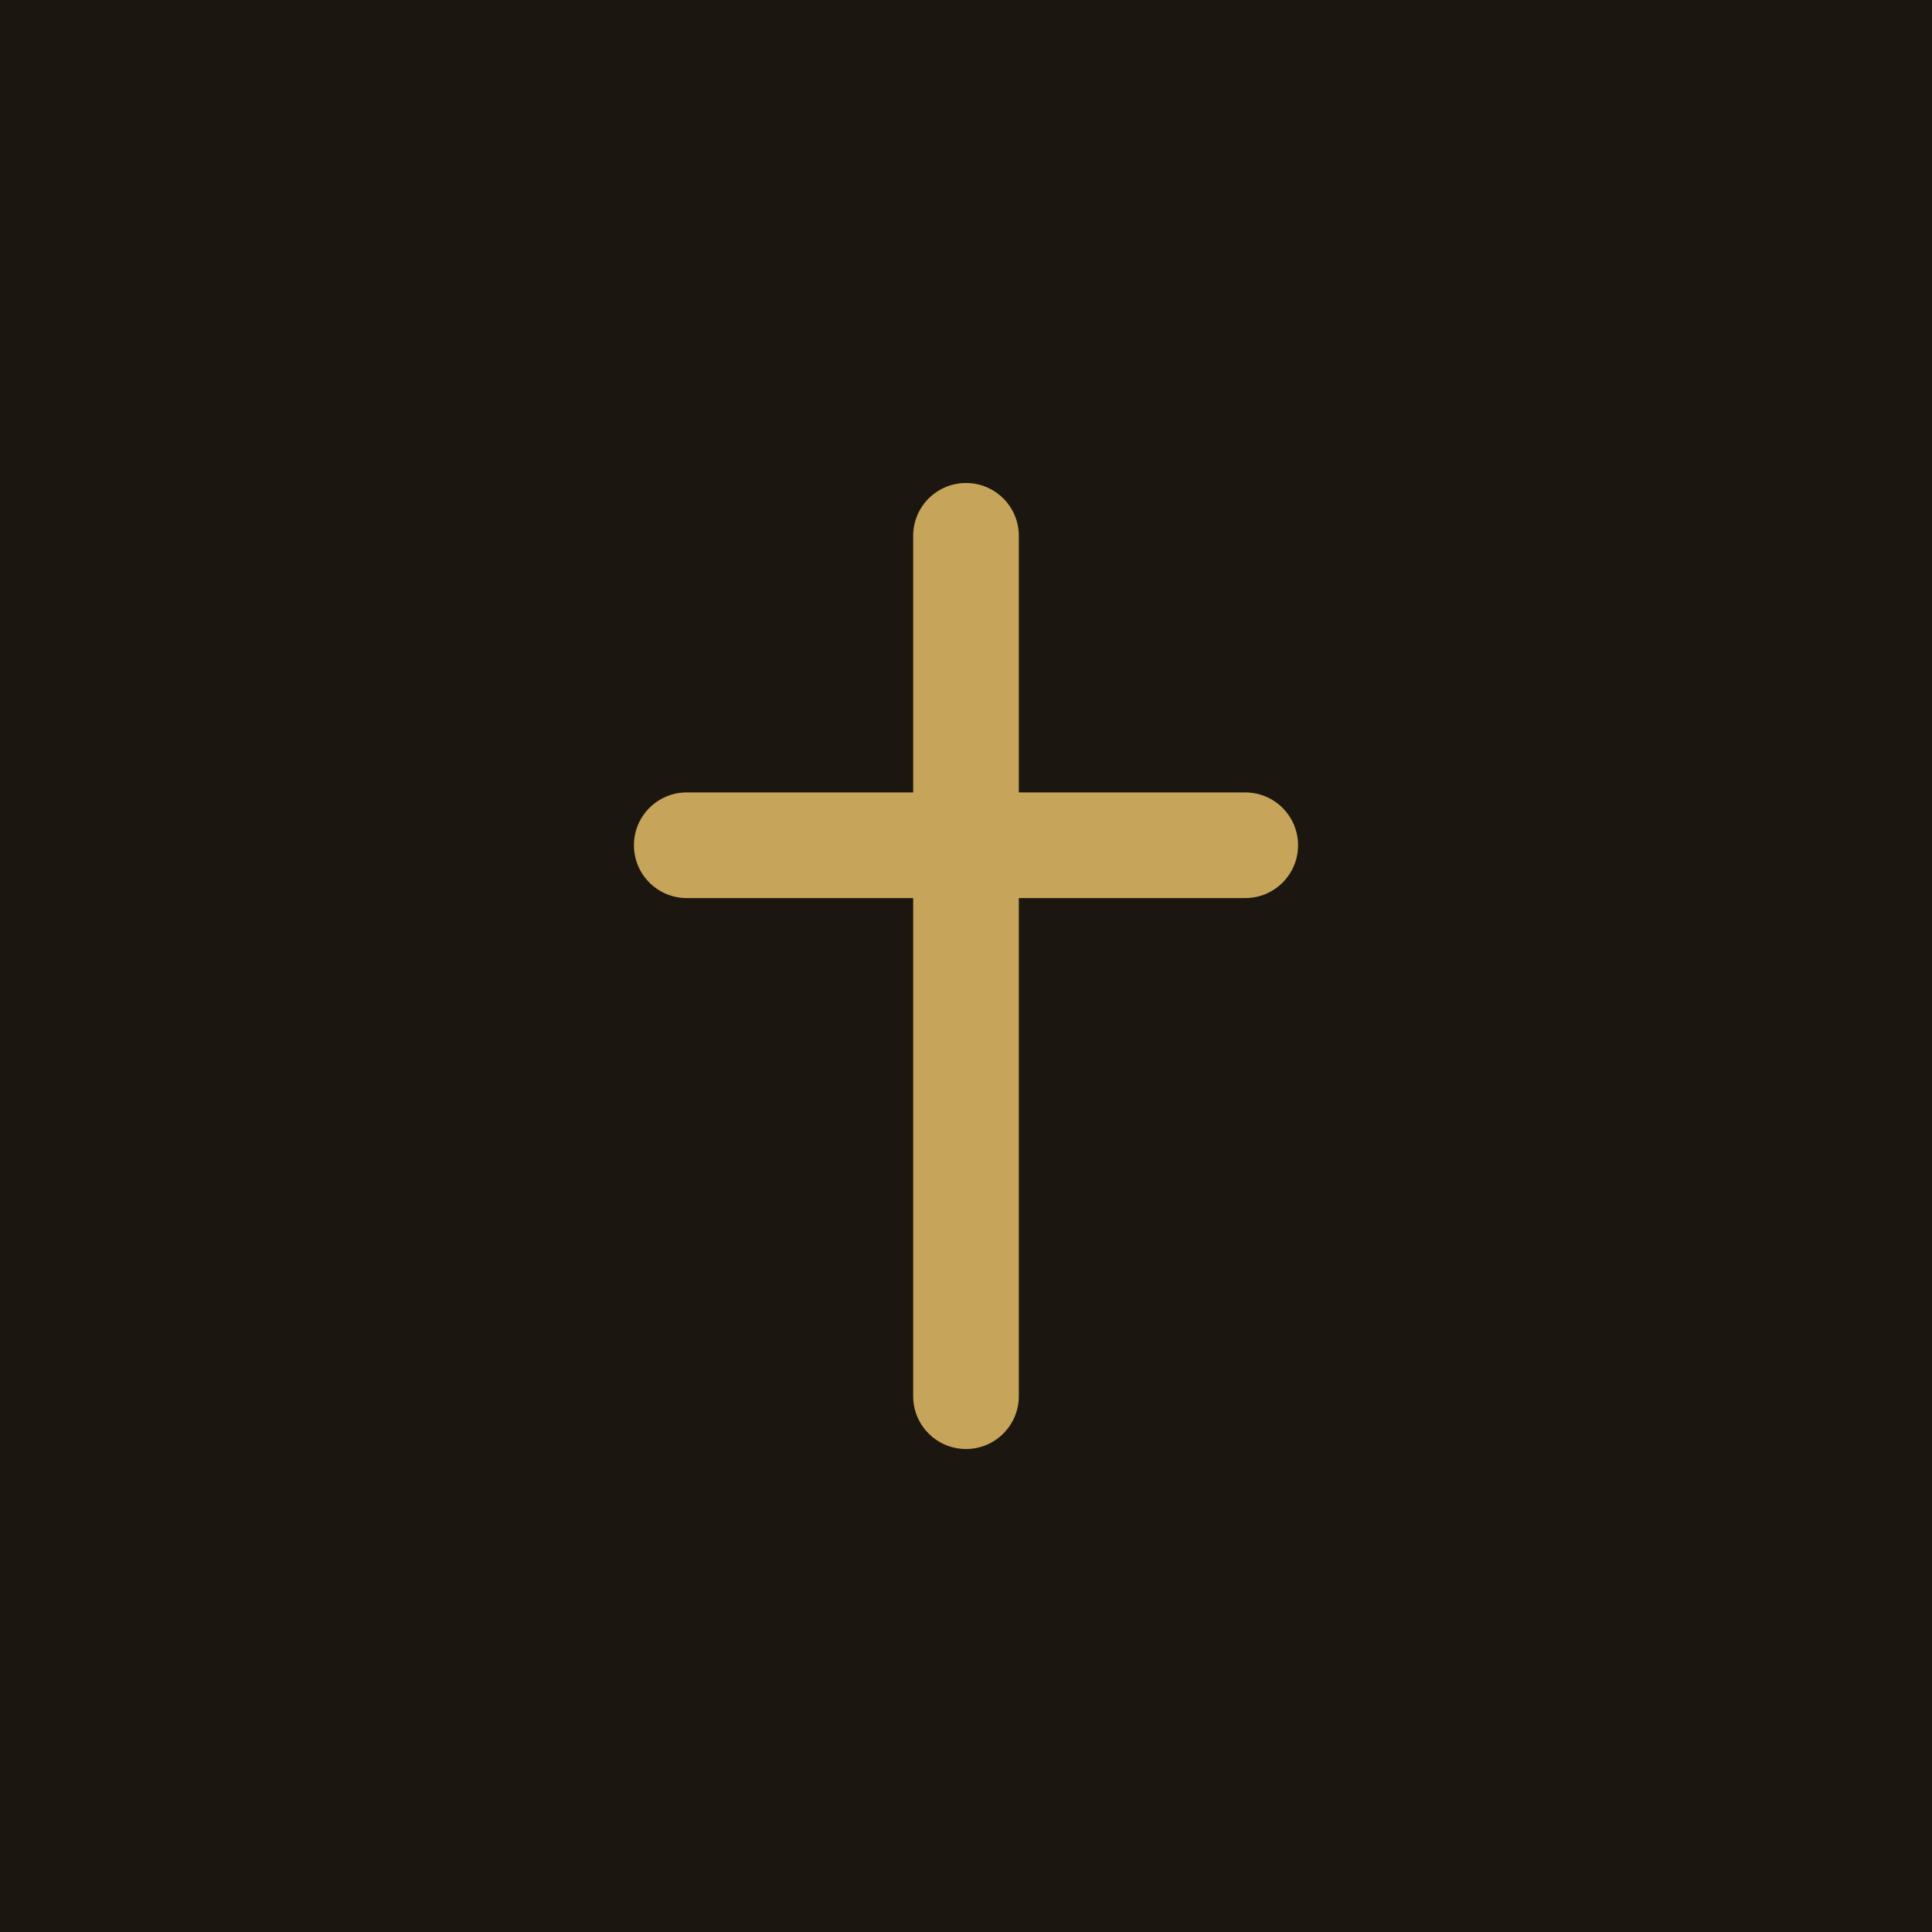
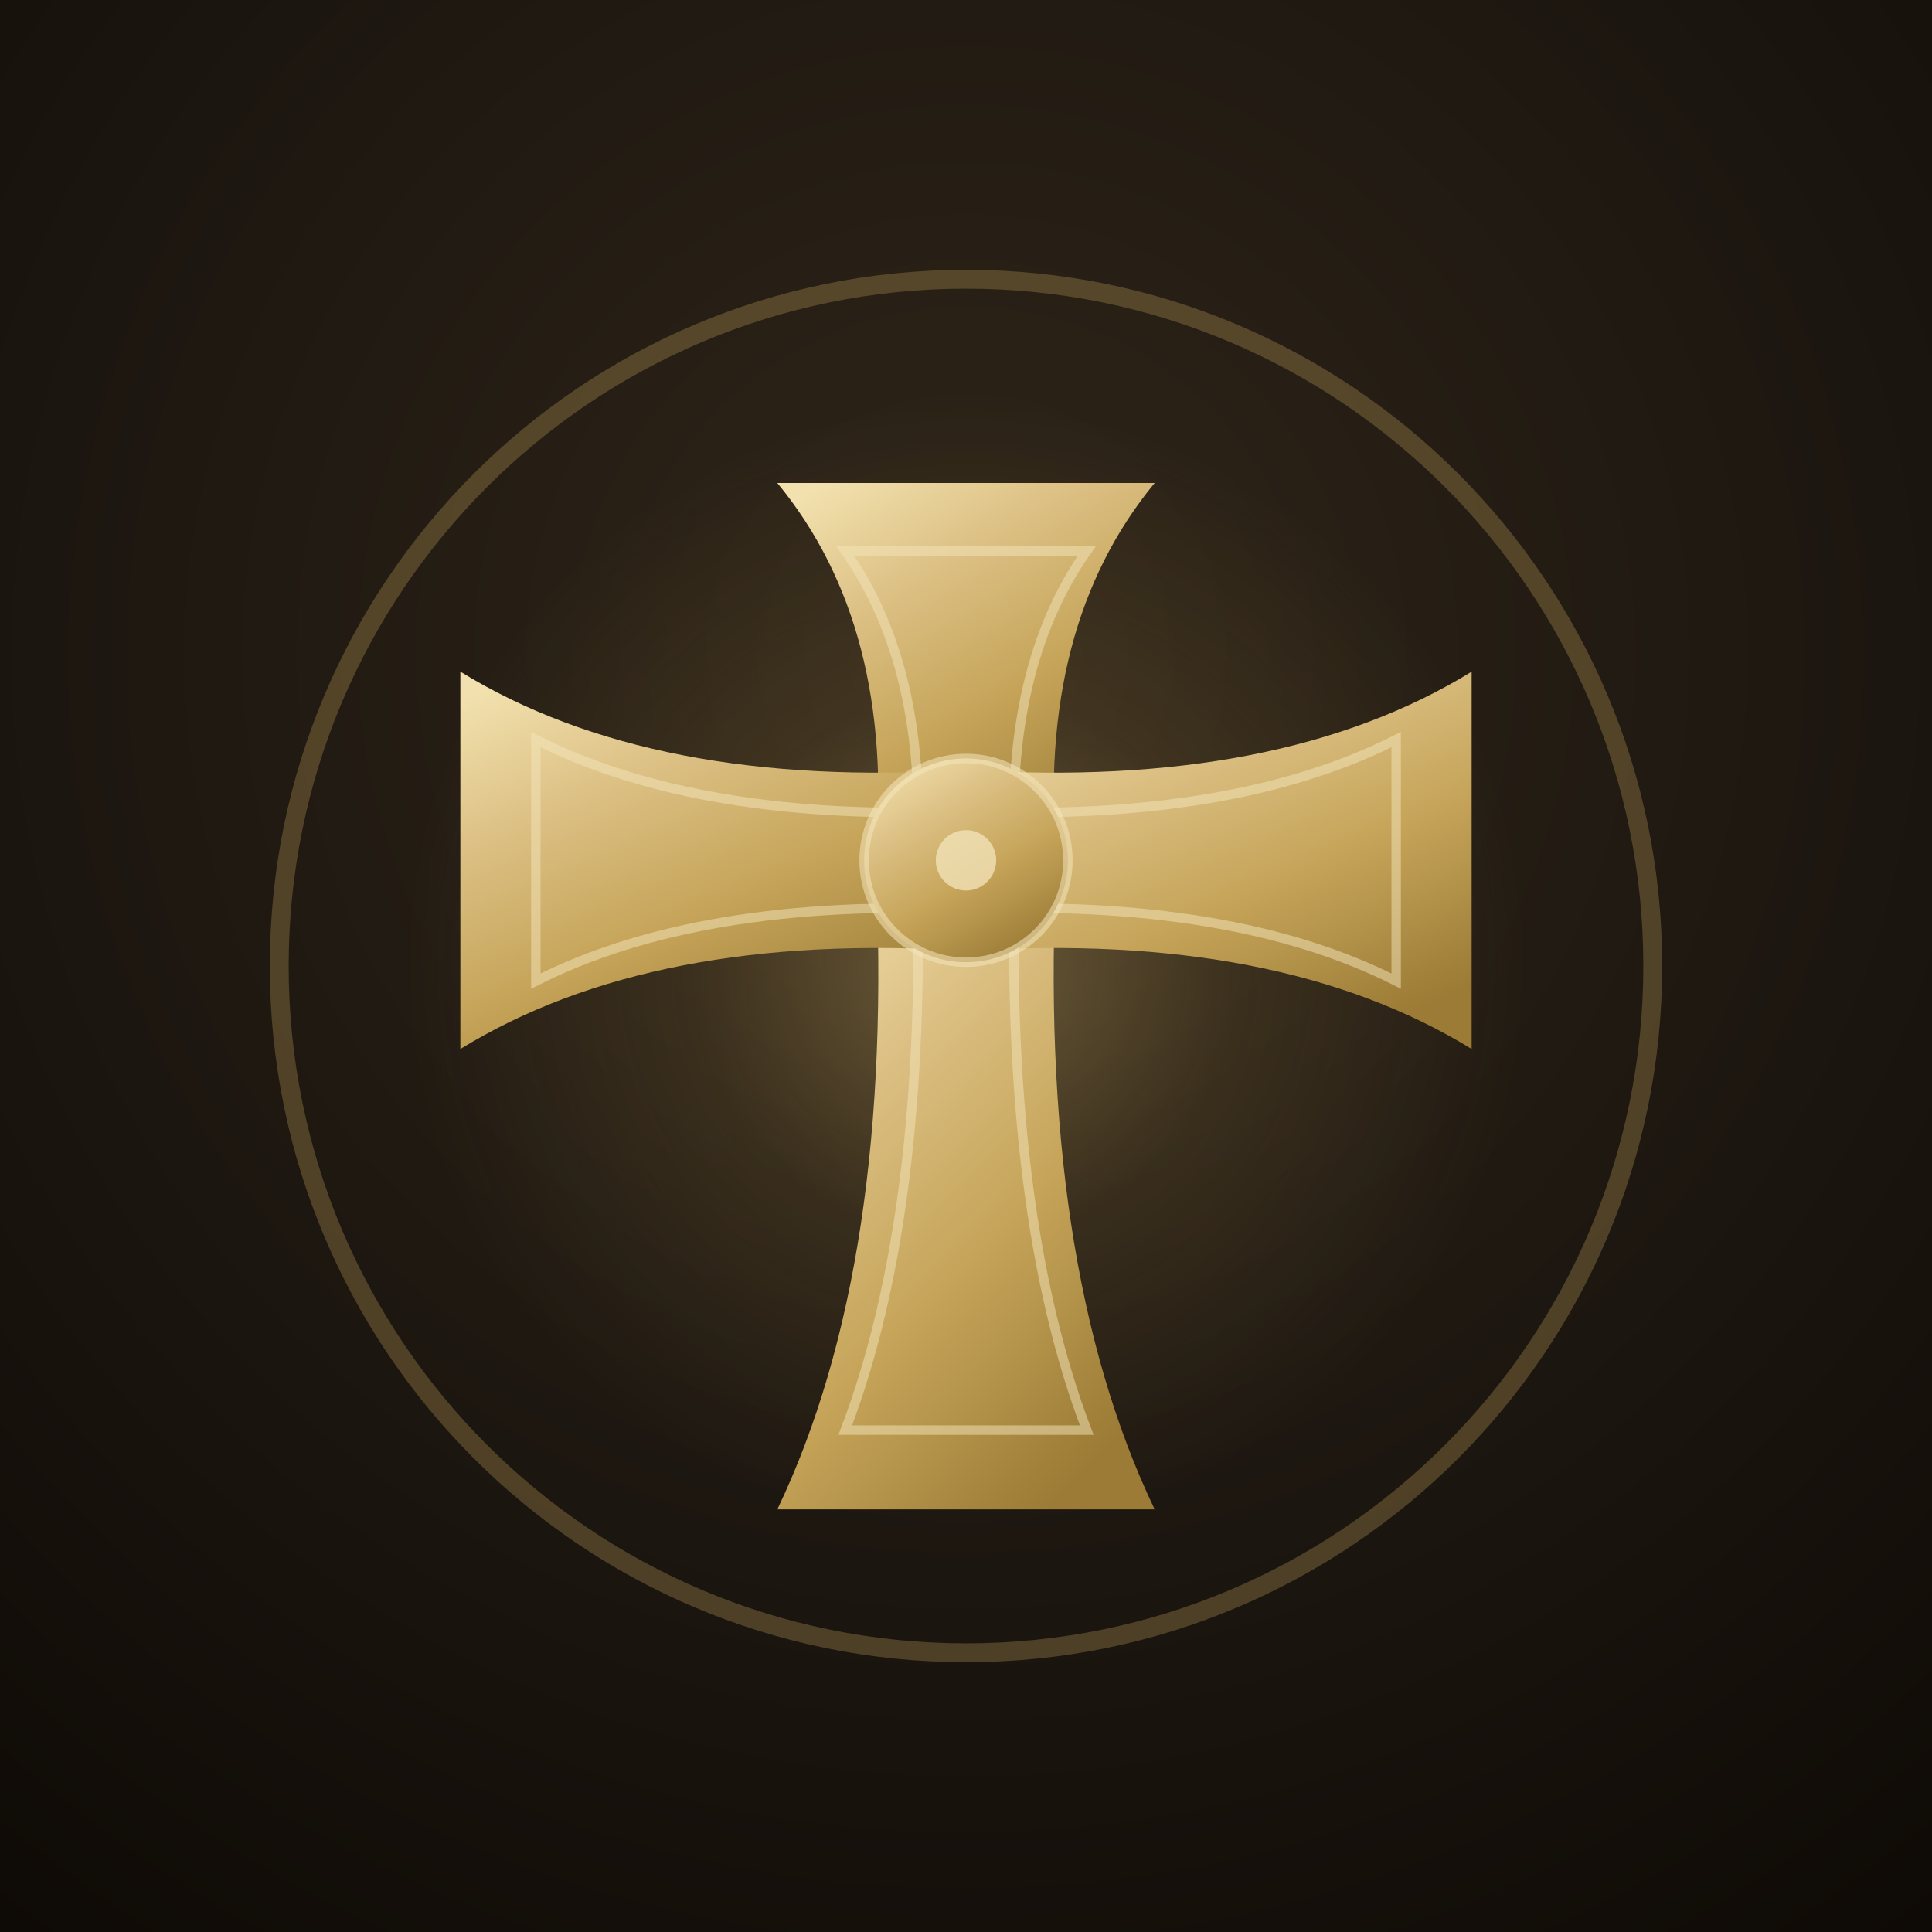
- <svg xmlns="http://www.w3.org/2000/svg" viewBox="0 0 512 512">
-   <rect width="512" height="512" fill="#1C1610" />
-   <rect x="242" y="128" width="28" height="256" fill="#C6A55A" rx="14" />
-   <rect x="168" y="210" width="176" height="28" fill="#C6A55A" rx="14" />
+ <svg xmlns="http://www.w3.org/2000/svg" viewBox="0 0 512 512" role="img" aria-label="Cruz dourada">
+   <defs>
+     <linearGradient id="ouro" x1=".12" y1="0" x2=".72" y2="1">
+       <stop offset="0" stop-color="#F2E1AE" />
+       <stop offset=".3" stop-color="#DCC084" />
+       <stop offset=".62" stop-color="#C6A55A" />
+       <stop offset="1" stop-color="#9B7B35" />
+     </linearGradient>
+     <radialGradient id="fundo" cx=".5" cy=".34" r=".82">
+       <stop offset="0" stop-color="#302619" />
+       <stop offset=".58" stop-color="#1C1610" />
+       <stop offset="1" stop-color="#0E0A05" />
+     </radialGradient>
+     <radialGradient id="halo" cx=".5" cy=".5" r=".5">
+       <stop offset="0" stop-color="#D6B873" stop-opacity=".40" />
+       <stop offset=".48" stop-color="#C6A55A" stop-opacity=".13" />
+       <stop offset="1" stop-color="#C6A55A" stop-opacity="0" />
+     </radialGradient>
+   </defs>
+   <rect width="512" height="512" fill="url(#fundo)" />
+   <circle cx="256" cy="256" r="150" fill="url(#halo)" />
+   <circle cx="256" cy="256" r="182" fill="none" stroke="#C6A55A" stroke-width="5" opacity=".3" />
+   <g fill="url(#ouro)">
+     <path d="M280 228Q274.7 166 306 128L206 128Q237.3 166 232 228Z" />
+     <path d="M232 228Q237.3 334.6 206 400L306 400Q274.7 334.6 280 228Z" />
+     <path d="M256 204Q172.9 209.3 122 178L122 278Q172.9 246.7 256 252Z" />
+     <path d="M256 252Q339.1 246.7 390 278L390 178Q339.1 209.3 256 204Z" />
+   </g>
+   <g fill="none" stroke="#F4E6BC" stroke-width="2.5" opacity=".5">
+     <path d="M269 228Q266.1 177.2 288 146L224 146Q245.9 177.2 243 228Z" />
+     <path d="M243 228Q245.9 321.6 224 379L288 379Q266.1 321.6 269 228Z" />
+     <path d="M256 215Q185.3 217.9 142 196L142 260Q185.3 238.1 256 241Z" />
+     <path d="M256 241Q326.7 238.1 370 260L370 196Q326.7 217.9 256 215Z" />
+   </g>
+   <circle cx="256" cy="228" r="27" fill="url(#ouro)" />
+   <circle cx="256" cy="228" r="27" fill="none" stroke="#F4E6BC" stroke-width="2.5" opacity=".55" />
+   <circle cx="256" cy="228" r="8" fill="#F4E6BC" opacity=".75" />
</svg>
